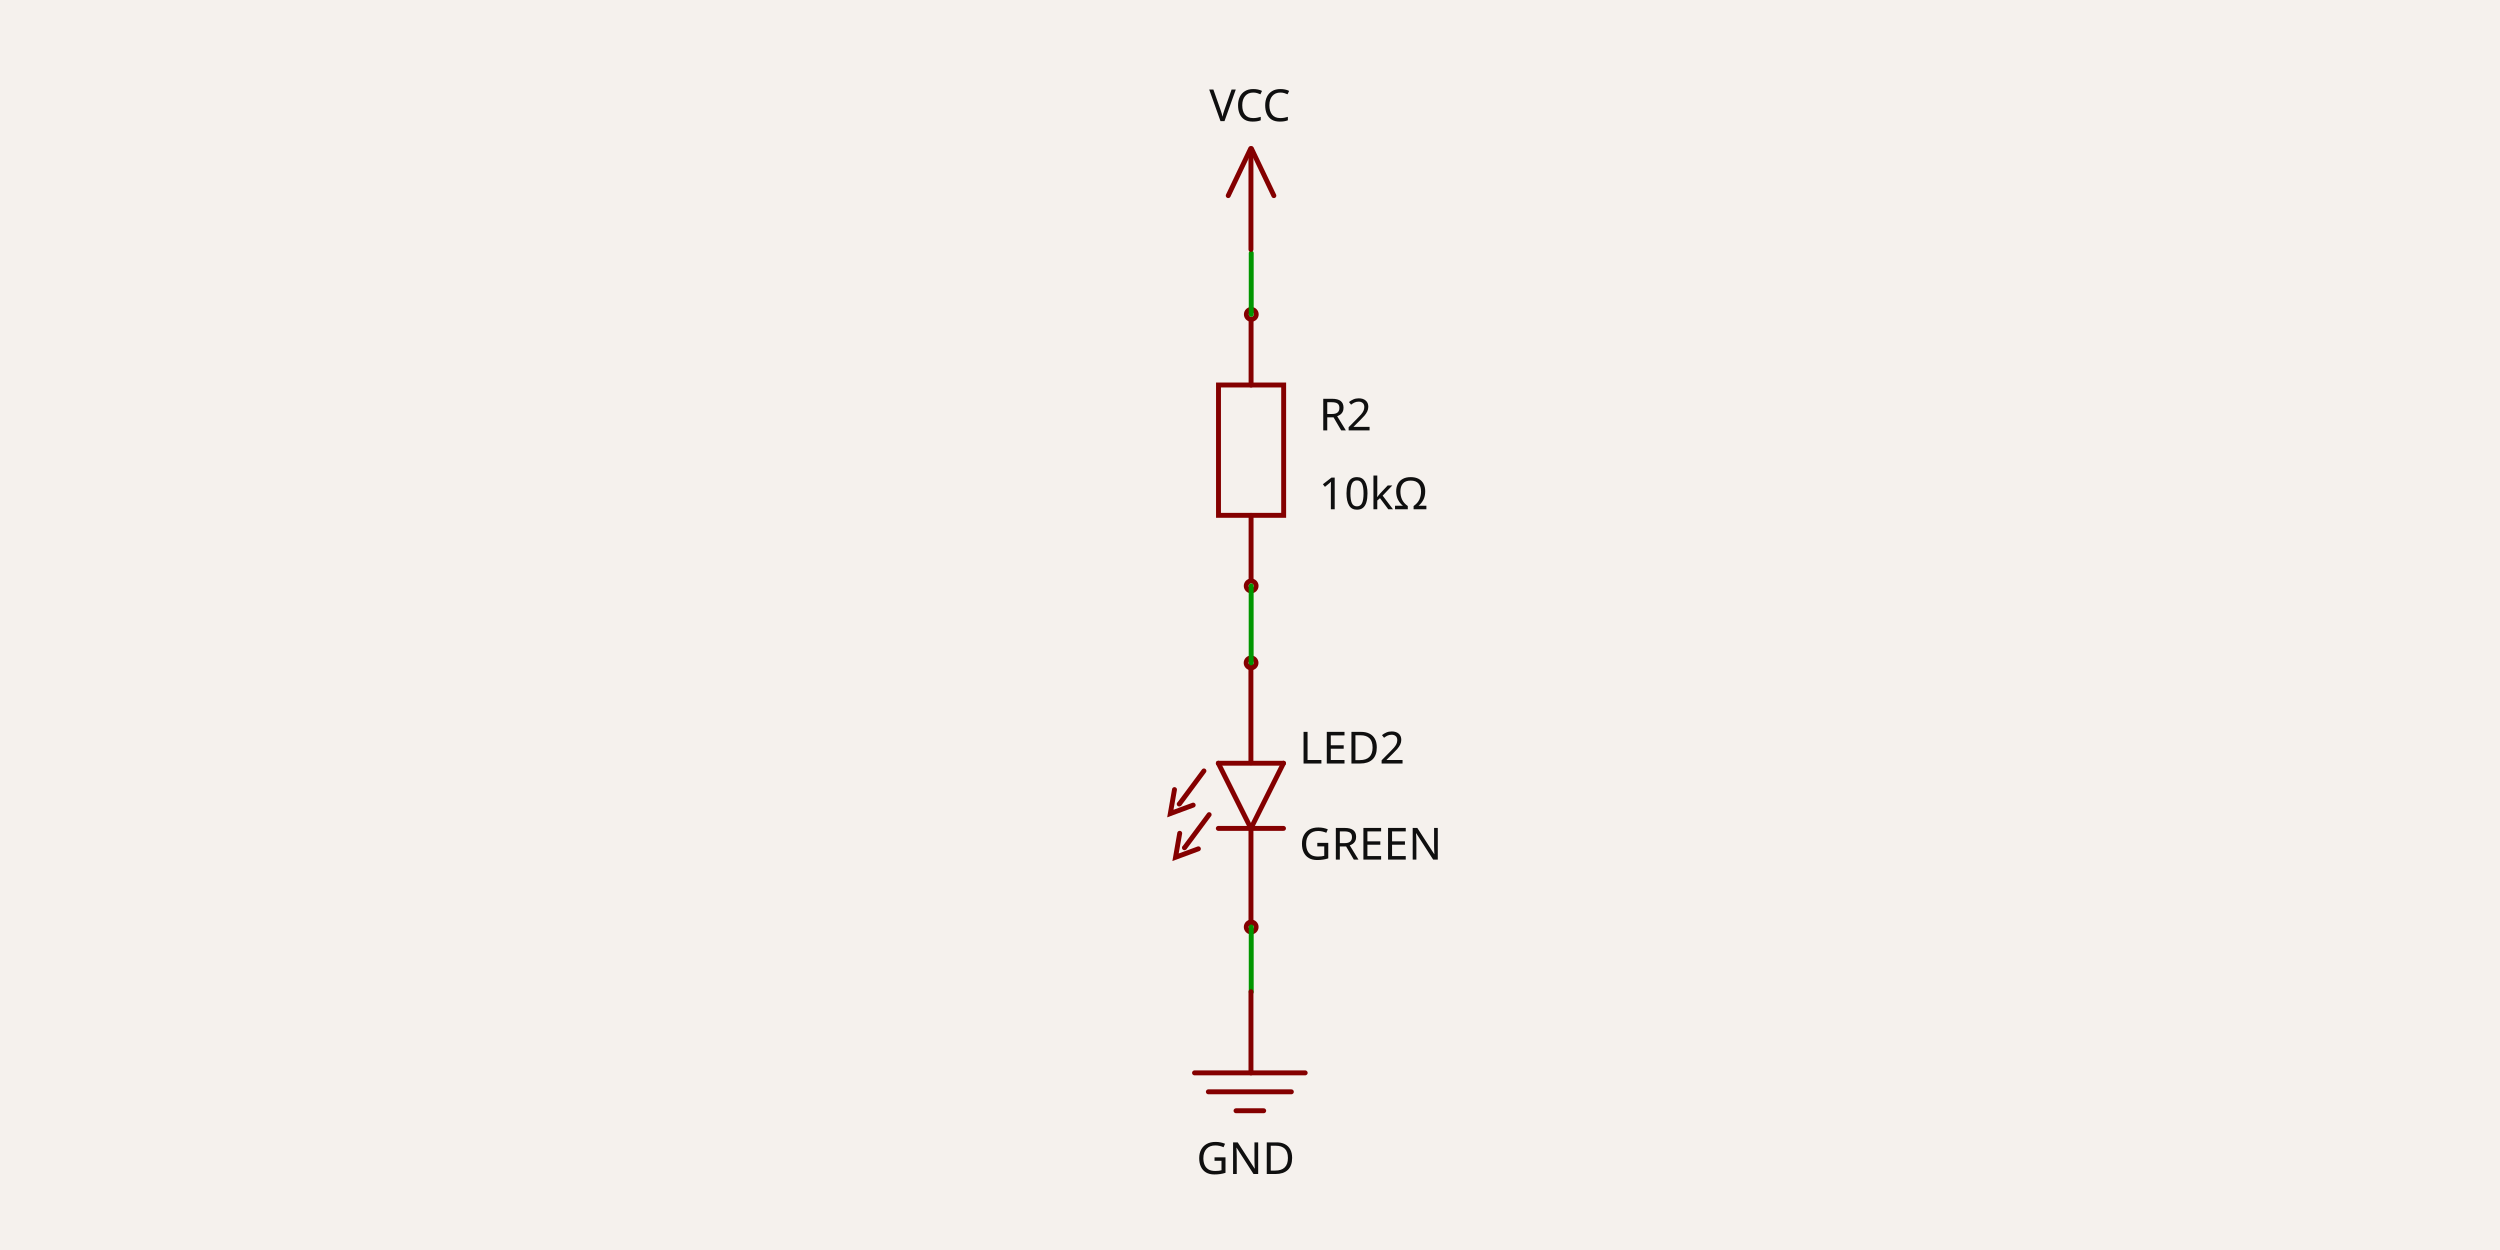
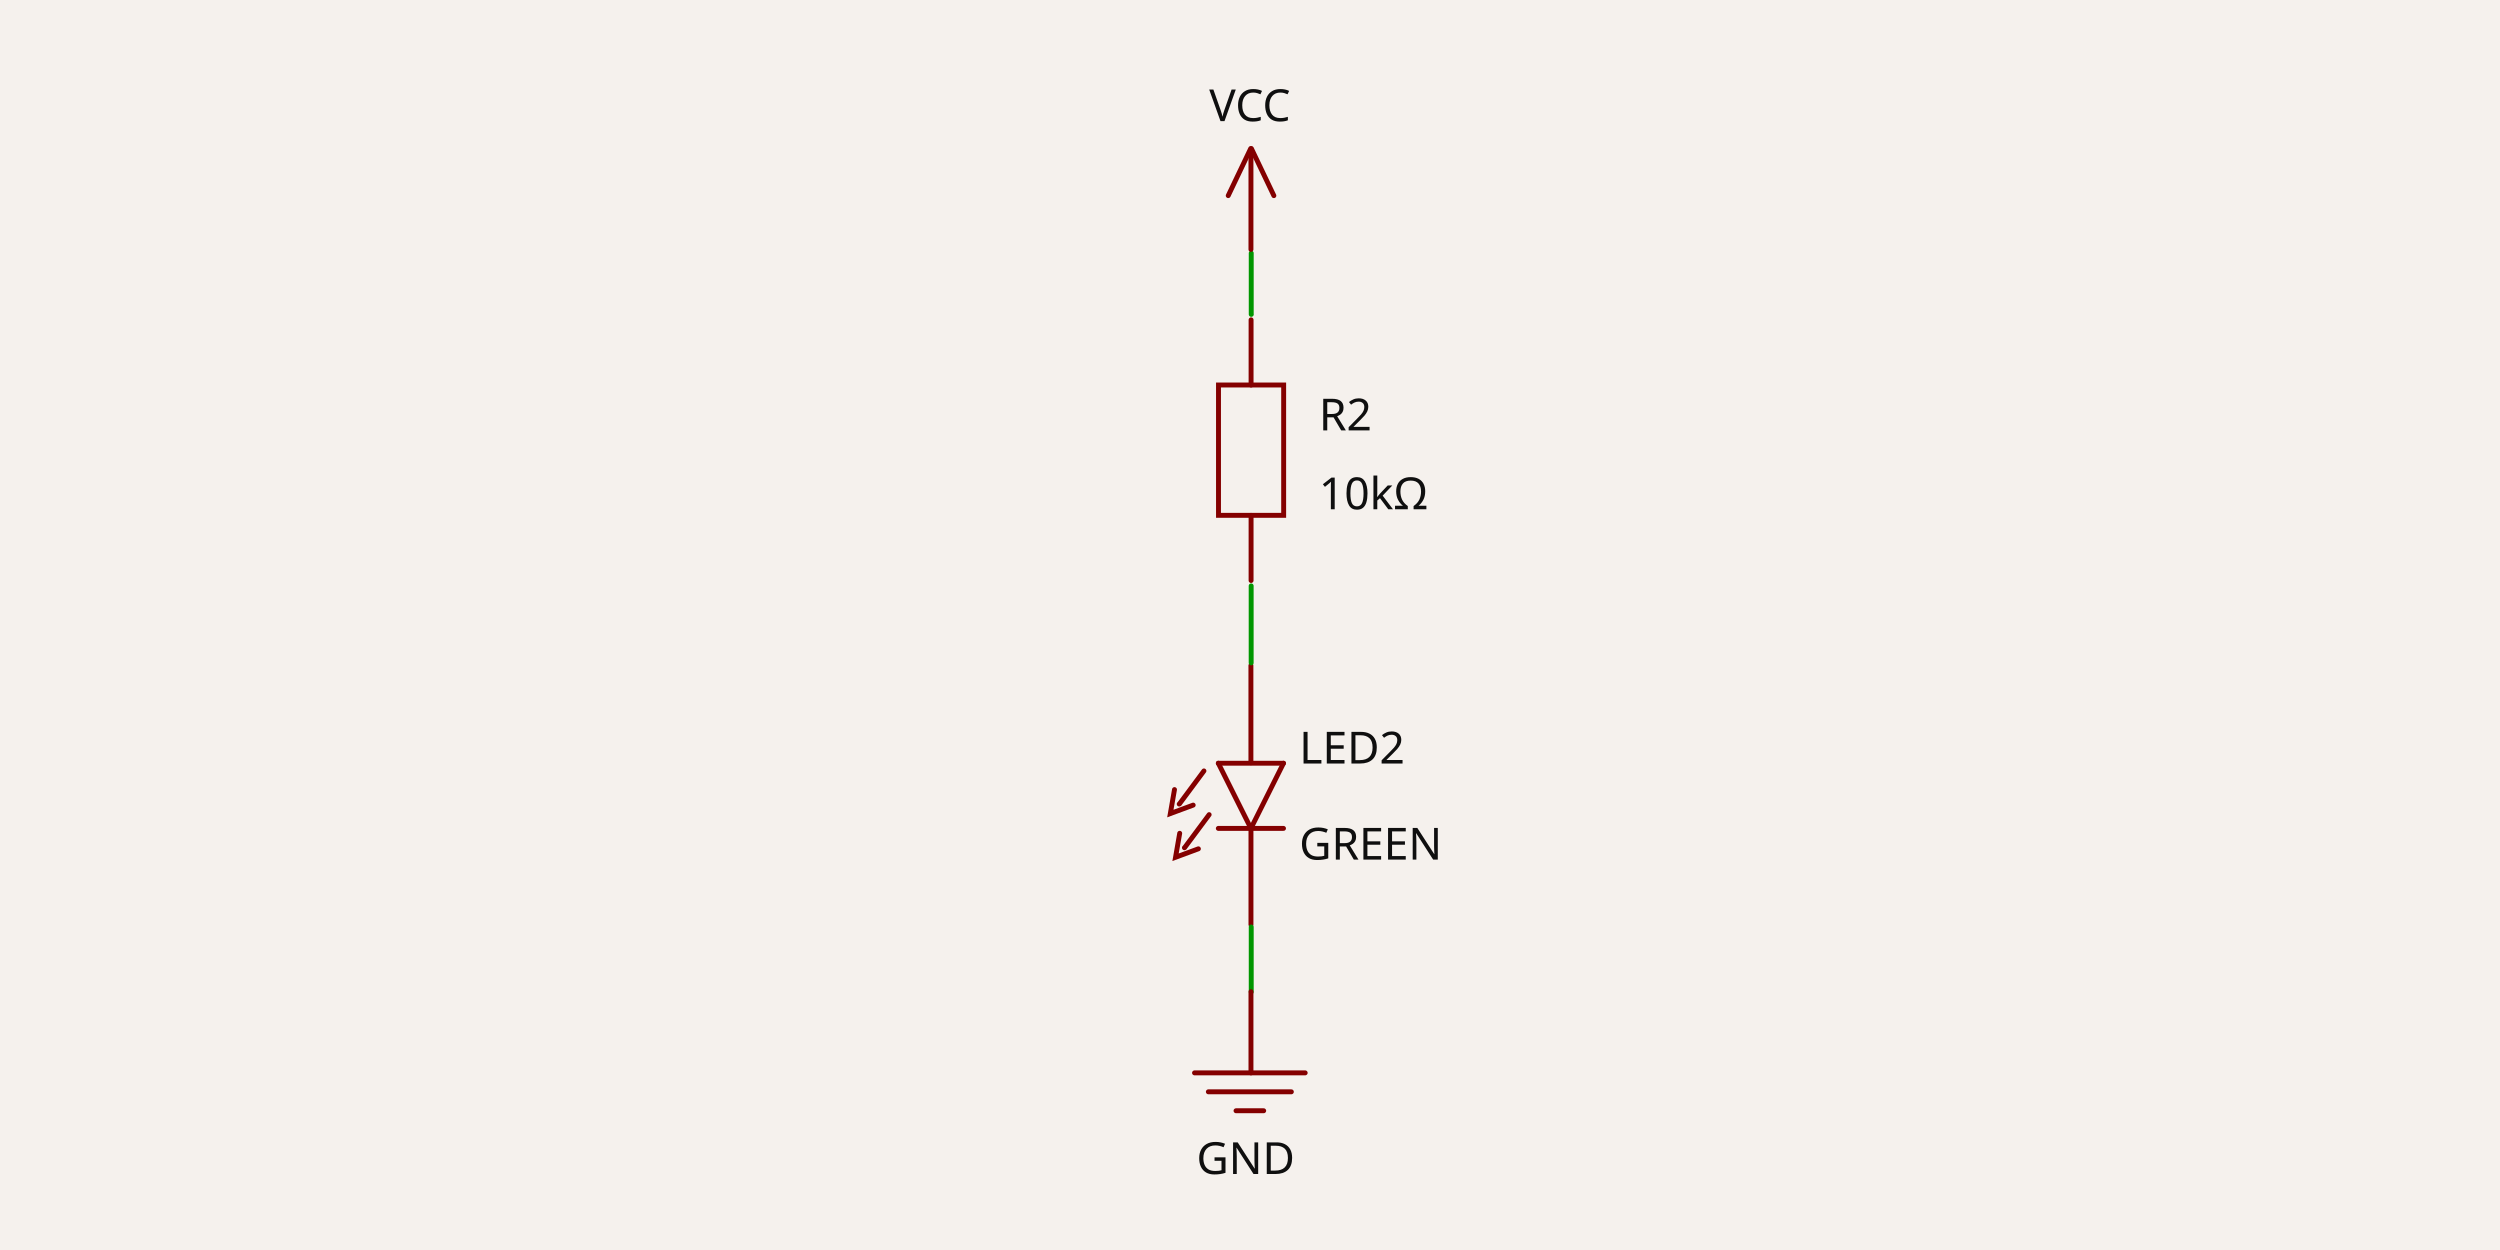
- <svg xmlns="http://www.w3.org/2000/svg" width="1200" height="600" style="background-color: rgb(245, 241, 237)" data-real-to-screen-transform="matrix(118.2157305732,0,0,-118.2157305732,-168.4022487259,275.1746965796)">
+ <svg xmlns="http://www.w3.org/2000/svg" width="1200" height="600" style="background-color: rgb(245, 241, 237)" data-real-to-screen-transform="matrix(118.2157305732,0,0,-118.2157305732,-168.4022487259,275.1746965796)" data-software-used-string="@tscircuit/core@0.0.532">
  <style>
              .boundary { fill: rgb(245, 241, 237); }
              .schematic-boundary { fill: none; stroke: #fff; }
              .component { fill: none; stroke: rgb(132, 0, 0); }
              .chip { fill: rgb(255, 255, 194); stroke: rgb(132, 0, 0); }
              .component-pin { fill: none; stroke: rgb(132, 0, 0); }
              .trace:hover {
                filter: invert(1);
              }
              .trace:hover .trace-crossing-outline {
                opacity: 0;
              }
              .trace:hover .trace-junction {
                filter: invert(1);
              }
              .text { font-family: sans-serif; fill: rgb(0, 150, 0); }
              .pin-number { fill: rgb(169, 0, 0); }
              .port-label { fill: rgb(0, 100, 100); }
              .component-name { fill: rgb(0, 100, 100); }
            </style>
  <rect class="boundary" x="0" y="0" width="1200" height="600" />
  <g data-circuit-json-type="schematic_component" data-schematic-component-id="schematic_component_0">
    <rect class="component-overlay" x="584.878" y="153.533" width="31.278" height="125.112" fill="transparent" />
    <path d="M 600.517 278.644 L 600.517 247.367" stroke="rgb(132, 0, 0)" fill="none" stroke-width="2.364px" stroke-linecap="round" />
    <path d="M 600.517 184.811 L 600.517 153.533" stroke="rgb(132, 0, 0)" fill="none" stroke-width="2.364px" stroke-linecap="round" />
    <path d="M 584.878 216.089 L 584.878 184.811 L 616.156 184.811 L 616.156 247.367 L 584.878 247.367 L 584.878 216.089" stroke="rgb(132, 0, 0)" fill="none" stroke-width="2.364px" stroke-linecap="round" />
    <text x="633.099" y="199.221" fill="rgb(15, 15, 15)" font-family="sans-serif" text-anchor="start" dominant-baseline="middle" font-size="21.279px">R2</text>
    <text x="633.099" y="237.05" fill="rgb(15, 15, 15)" font-family="sans-serif" text-anchor="start" dominant-baseline="middle" font-size="21.279px">10kΩ</text>
-     <circle cx="600.559" cy="281.238" r="2.364px" stroke-width="2.364px" fill="none" stroke="rgb(132, 0, 0)" />
-     <circle cx="600.623" cy="150.896" r="2.364px" stroke-width="2.364px" fill="none" stroke="rgb(132, 0, 0)" />
  </g>
  <g data-circuit-json-type="schematic_component" data-schematic-component-id="schematic_component_1">
    <rect class="component-overlay" x="561.761" y="319.435" width="54.315" height="124.382" fill="transparent" />
    <path d="M 600.437 397.629 L 616.076 366.351" stroke="rgb(132, 0, 0)" fill="none" stroke-width="2.364px" stroke-linecap="round" />
    <path d="M 600.463 396.658 L 600.463 443.816" stroke="rgb(132, 0, 0)" fill="none" stroke-width="2.364px" stroke-linecap="round" />
    <path d="M 584.798 366.351 L 600.437 397.629" stroke="rgb(132, 0, 0)" fill="none" stroke-width="2.364px" stroke-linecap="round" />
    <path d="M 616.076 366.351 L 584.798 366.351" stroke="rgb(132, 0, 0)" fill="none" stroke-width="2.364px" stroke-linecap="round" />
    <path d="M 584.798 397.629 L 616.076 397.629" stroke="rgb(132, 0, 0)" fill="none" stroke-width="2.364px" stroke-linecap="round" />
    <path d="M 600.437 366.11 L 600.437 319.435" stroke="rgb(132, 0, 0)" fill="none" stroke-width="2.364px" stroke-linecap="round" />
    <path d="M 566.255 399.98 L 564.26 411.488 L 575.226 407.432" stroke="rgb(132, 0, 0)" fill="none" stroke-width="2.364px" stroke-linecap="round" />
    <path d="M 580.387 391.027 L 579.331 392.448 L 568.638 406.842 L 568.525 406.916" stroke="rgb(132, 0, 0)" fill="none" stroke-width="2.364px" stroke-linecap="round" />
    <path d="M 563.756 379.001 L 561.761 390.508 L 572.727 386.453" stroke="rgb(132, 0, 0)" fill="none" stroke-width="2.364px" stroke-linecap="round" />
    <path d="M 577.888 370.047 L 576.832 371.469 L 566.139 385.862 L 566.027 385.937" stroke="rgb(132, 0, 0)" fill="none" stroke-width="2.364px" stroke-linecap="round" />
    <text x="623.643" y="405.212" fill="rgb(15, 15, 15)" font-family="sans-serif" text-anchor="start" dominant-baseline="middle" font-size="21.279px">GREEN</text>
    <text x="623.643" y="359.108" fill="rgb(15, 15, 15)" font-family="sans-serif" text-anchor="start" dominant-baseline="middle" font-size="21.279px">LED2</text>
-     <circle cx="600.524" cy="318.18" r="2.364px" stroke-width="2.364px" fill="none" stroke="rgb(132, 0, 0)" />
-     <circle cx="600.578" cy="444.957" r="2.364px" stroke-width="2.364px" fill="none" stroke="rgb(132, 0, 0)" />
  </g>
  <g class="trace" data-circuit-json-type="schematic_trace" data-schematic-trace-id="schematic_trace_0">
    <path d="M 600.623 150.896 L 600.591 150.896 L 600.591 121.494" class="trace-invisible-hover-outline" stroke="rgb(0, 150, 0)" fill="none" stroke-width="18.915px" stroke-linecap="round" opacity="0" stroke-linejoin="round" />
    <path d="M 600.623 150.896 L 600.591 150.896 L 600.591 121.494" stroke="rgb(0, 150, 0)" fill="none" stroke-width="2.364px" stroke-linecap="round" stroke-linejoin="round" />
  </g>
  <g class="trace" data-circuit-json-type="schematic_trace" data-schematic-trace-id="schematic_trace_1">
    <path d="M 600.559 281.238 L 600.559 318.18" class="trace-invisible-hover-outline" stroke="rgb(0, 150, 0)" fill="none" stroke-width="18.915px" stroke-linecap="round" opacity="0" stroke-linejoin="round" />
    <path d="M 600.559 281.238 L 600.559 318.18" stroke="rgb(0, 150, 0)" fill="none" stroke-width="2.364px" stroke-linecap="round" stroke-linejoin="round" />
  </g>
  <g class="trace" data-circuit-json-type="schematic_trace" data-schematic-trace-id="schematic_trace_2">
    <path d="M 600.578 444.957 L 600.591 444.957 L 600.591 476.141" class="trace-invisible-hover-outline" stroke="rgb(0, 150, 0)" fill="none" stroke-width="18.915px" stroke-linecap="round" opacity="0" stroke-linejoin="round" />
    <path d="M 600.578 444.957 L 600.591 444.957 L 600.591 476.141" stroke="rgb(0, 150, 0)" fill="none" stroke-width="2.364px" stroke-linecap="round" stroke-linejoin="round" />
  </g>
  <rect class="component-overlay" x="589.551" y="71.311" width="21.903" height="48.417" fill="transparent" />
  <path d="M 600.33 71.311 L 589.551 93.898" stroke="rgb(132, 0, 0)" fill="none" stroke-width="2.364px" stroke-linecap="round" />
  <path d="M 600.676 71.322 L 611.454 93.91" stroke="rgb(132, 0, 0)" fill="none" stroke-width="2.364px" stroke-linecap="round" />
  <path d="M 600.455 71.907 L 600.455 119.727" stroke="rgb(132, 0, 0)" fill="none" stroke-width="2.364px" stroke-linecap="round" />
  <text x="599.926" y="64.383" fill="rgb(15, 15, 15)" font-family="sans-serif" text-anchor="middle" dominant-baseline="ideographic" font-size="21.279px">VCC</text>
  <rect class="component-overlay" x="573.373" y="476.013" width="53.117" height="57.149" fill="transparent" />
  <path d="M 600.463 476.013 L 600.463 514.981" stroke="rgb(132, 0, 0)" fill="none" stroke-width="2.364px" stroke-linecap="round" />
  <path d="M 573.373 514.977 L 626.49 514.977" stroke="rgb(132, 0, 0)" fill="none" stroke-width="2.364px" stroke-linecap="round" />
  <path d="M 580.013 524.07 L 619.85 524.07" stroke="rgb(132, 0, 0)" fill="none" stroke-width="2.364px" stroke-linecap="round" />
  <path d="M 593.292 533.162 L 606.571 533.162" stroke="rgb(132, 0, 0)" fill="none" stroke-width="2.364px" stroke-linecap="round" />
  <text x="597.917" y="547.009" fill="rgb(15, 15, 15)" font-family="sans-serif" text-anchor="middle" dominant-baseline="hanging" font-size="21.279px">GND</text>
</svg>
